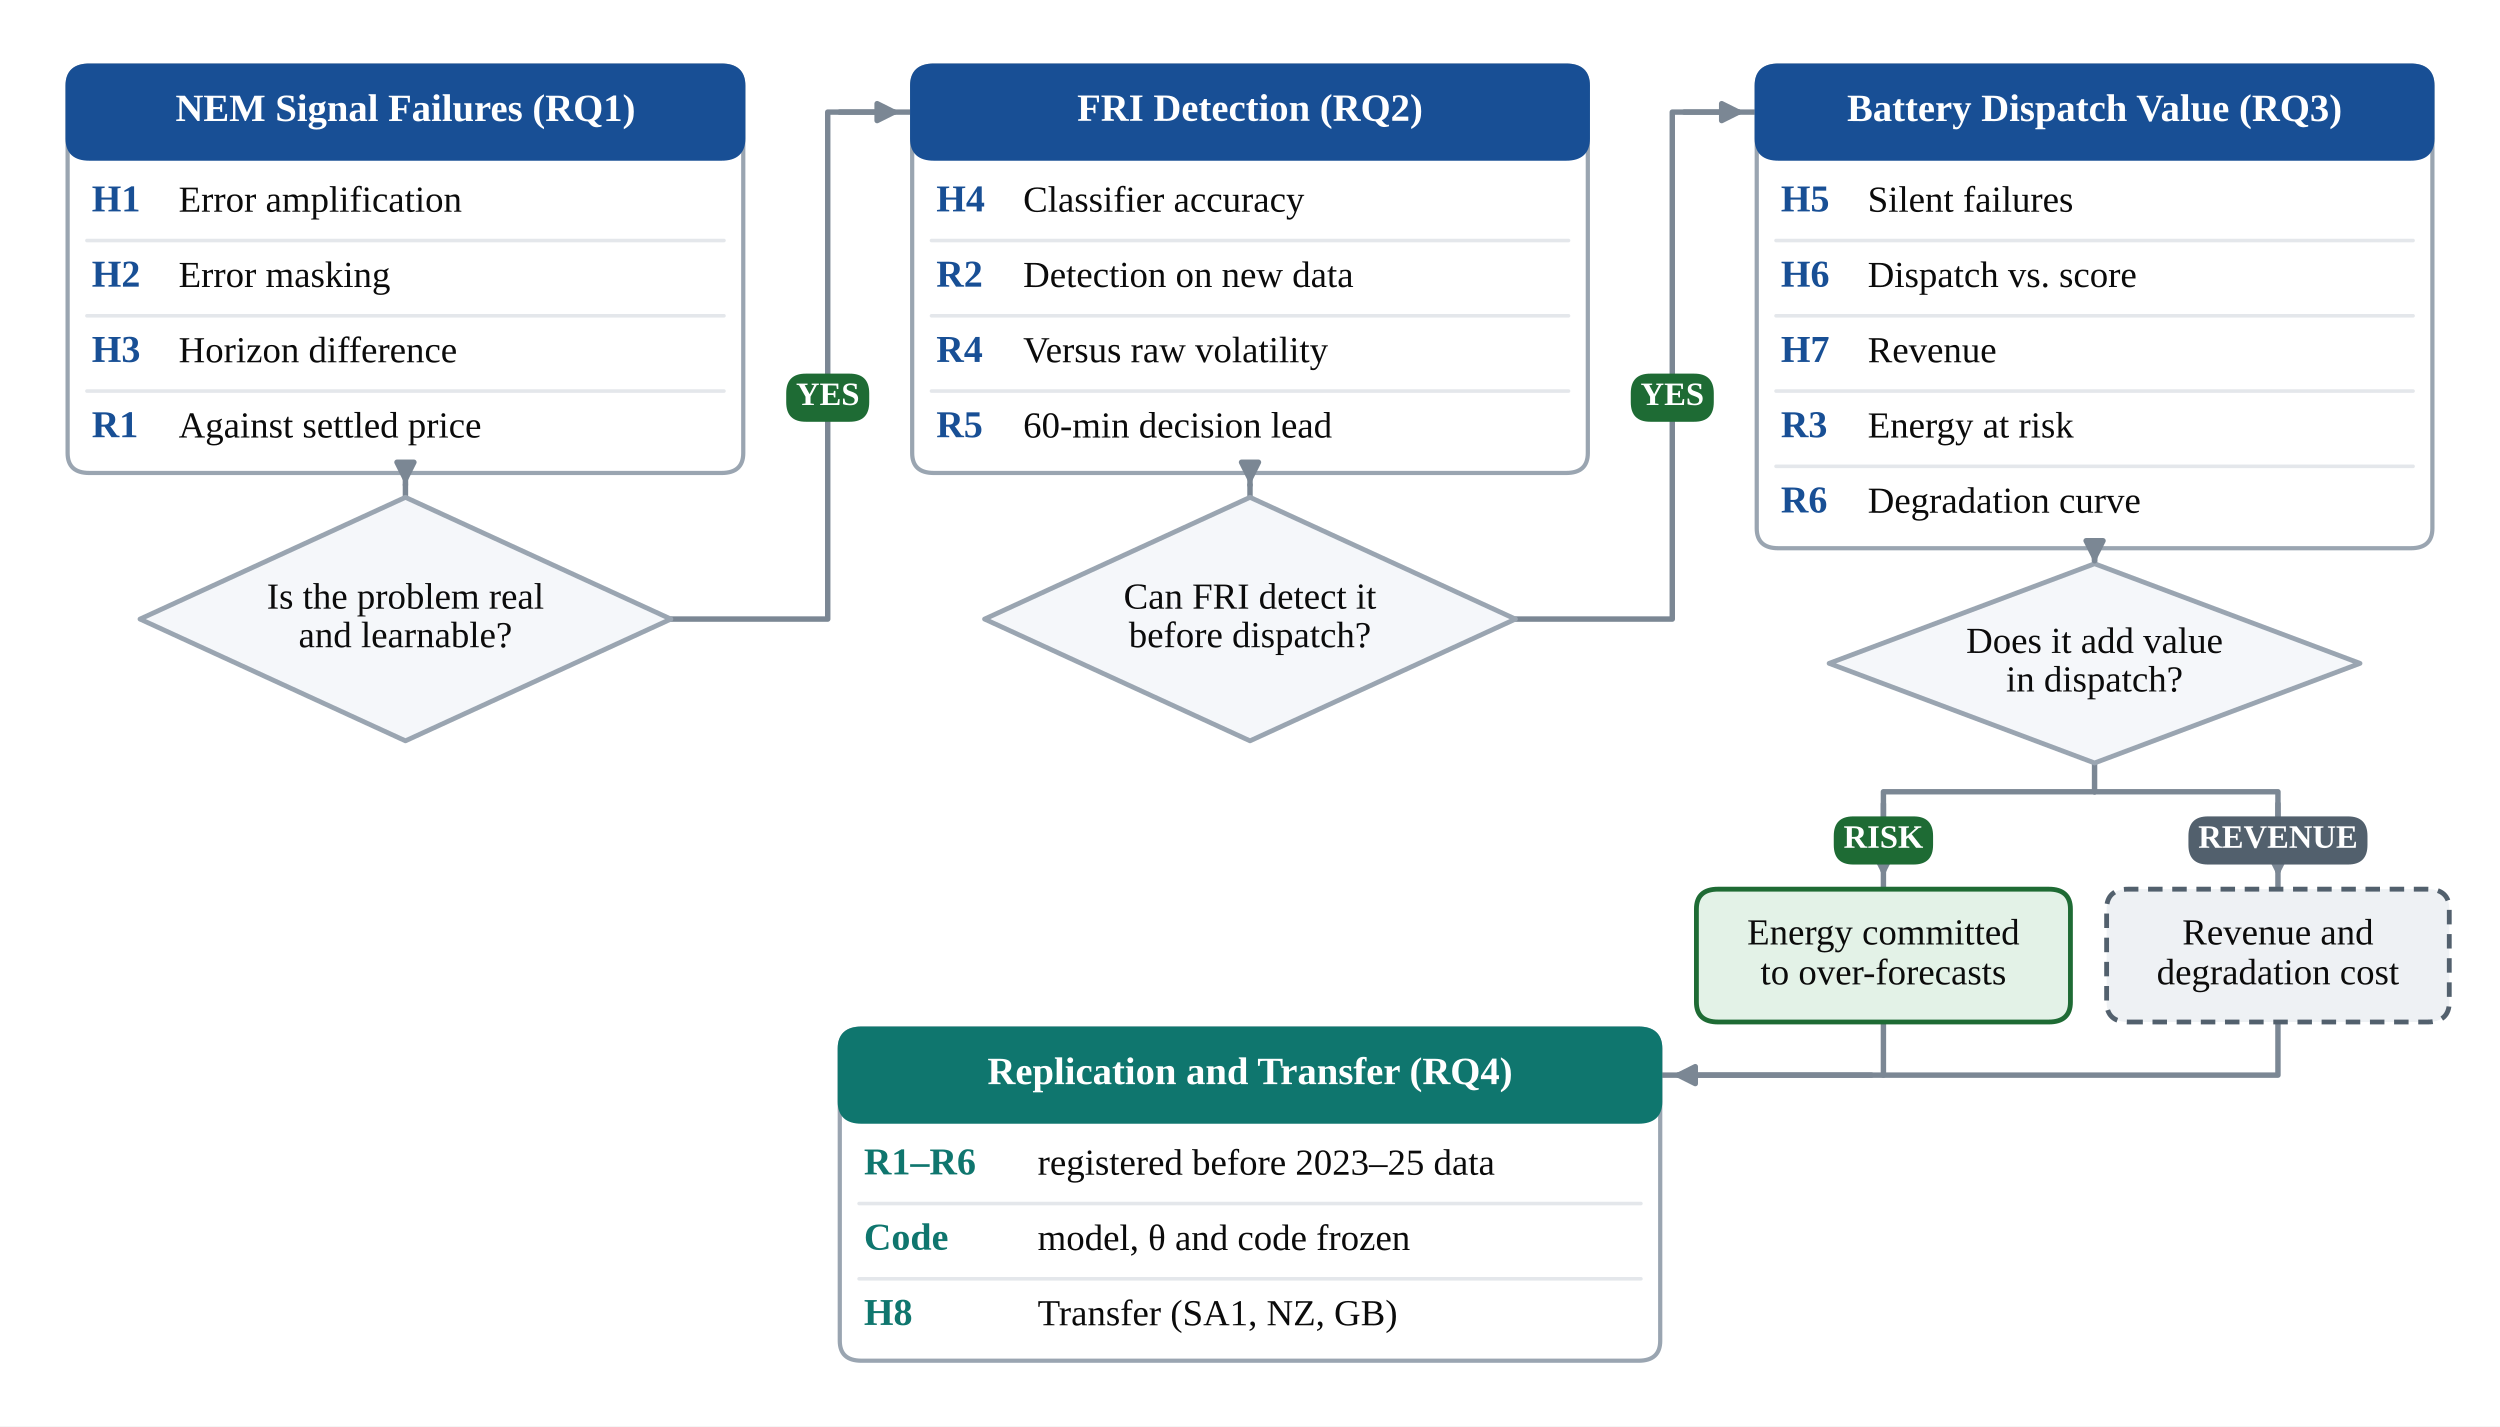
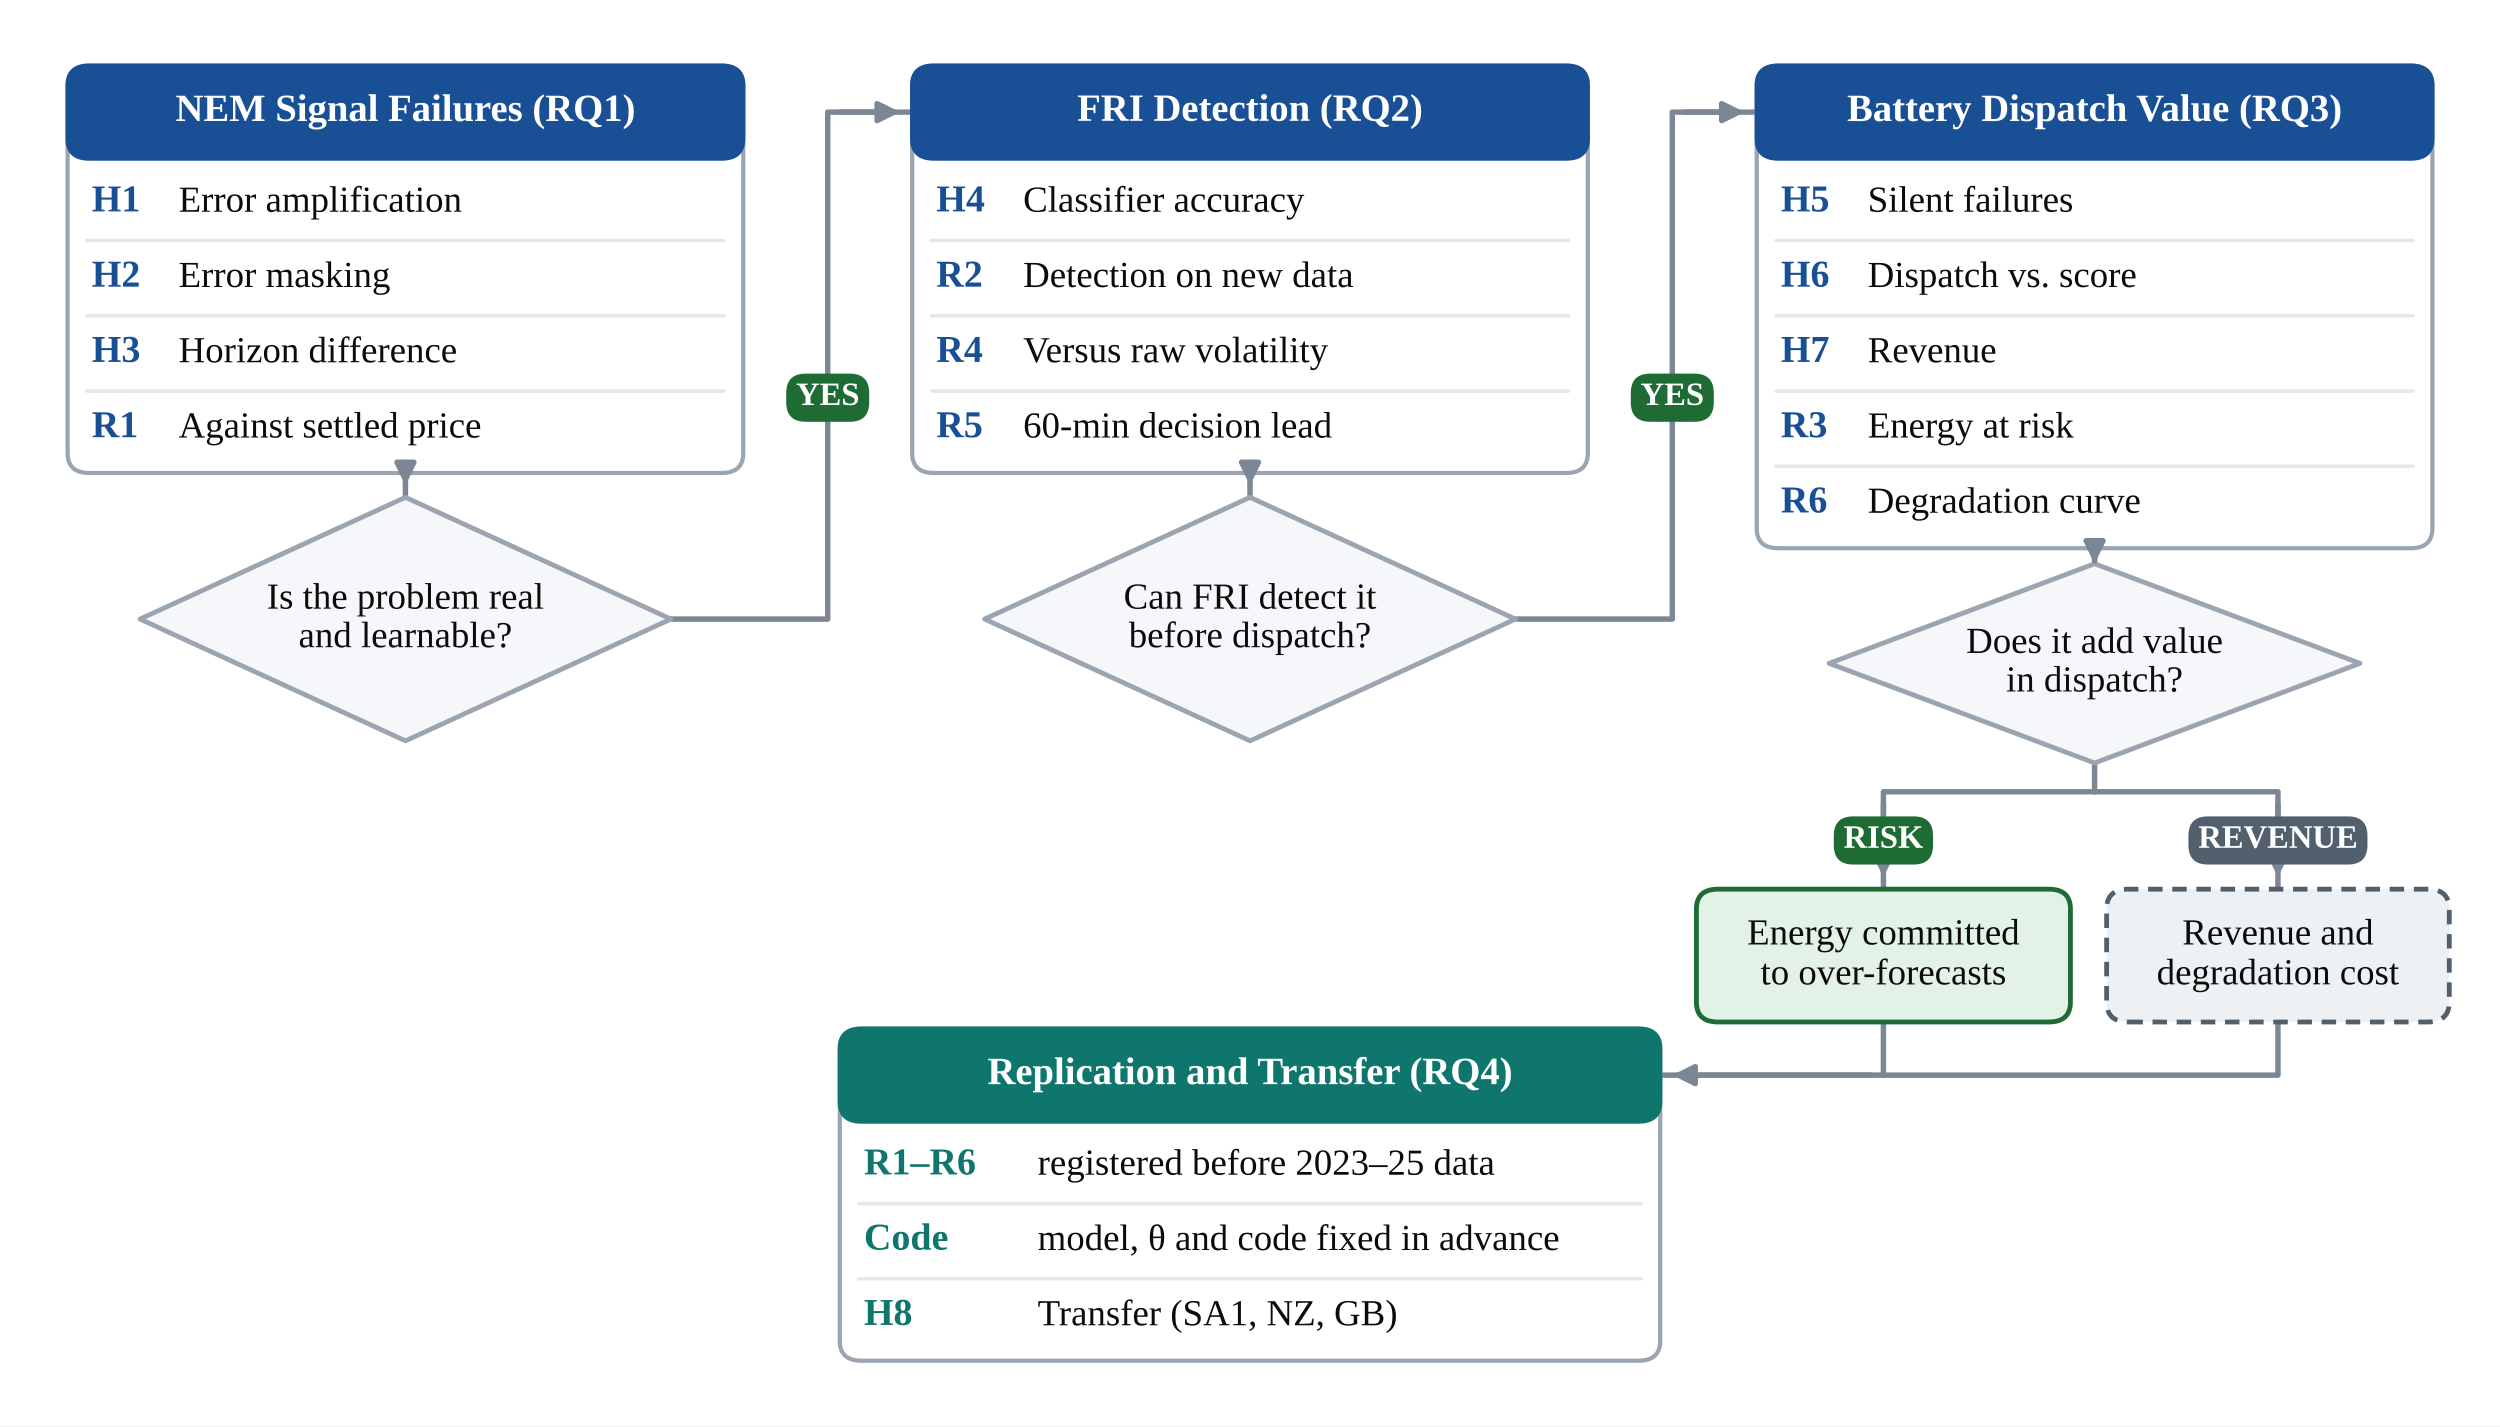
<svg xmlns="http://www.w3.org/2000/svg" width="413.928pt" height="236.16pt" viewBox="0 0 413.928 236.16" version="1.1">
  <defs>
    <style type="text/css">*{stroke-linejoin: round; stroke-linecap: butt}</style>
  </defs>
  <g id="figure_1">
    <g id="patch_1">
      <path d="M 0 236.16  L 413.928 236.16  L 413.928 0  L 0 0  z " style="fill: #ffffff" />
    </g>
    <g id="axes_1">
      <g id="line2d_1">
-         <path d="M 67.129 78.31  L 67.129 82.342  " clip-path="url(#p21dfc7a83e)" style="fill: none; stroke: #7b8794; stroke-width: 0.9; stroke-linecap: round" />
+         <path d="M 67.129 78.31  L 67.129 82.342  " clip-path="url(#p99c054d6b5)" style="fill: none; stroke: #7b8794; stroke-width: 0.9; stroke-linecap: round" />
      </g>
      <g id="line2d_2">
-         <path d="M 206.964 78.31  L 206.964 82.342  " clip-path="url(#p21dfc7a83e)" style="fill: none; stroke: #7b8794; stroke-width: 0.9; stroke-linecap: round" />
+         <path d="M 206.964 78.31  L 206.964 82.342  " clip-path="url(#p99c054d6b5)" style="fill: none; stroke: #7b8794; stroke-width: 0.9; stroke-linecap: round" />
      </g>
      <g id="line2d_3">
-         <path d="M 346.799 90.772  L 346.799 93.338  " clip-path="url(#p21dfc7a83e)" style="fill: none; stroke: #7b8794; stroke-width: 0.9; stroke-linecap: round" />
+         <path d="M 346.799 90.772  L 346.799 93.338  " clip-path="url(#p99c054d6b5)" style="fill: none; stroke: #7b8794; stroke-width: 0.9; stroke-linecap: round" />
      </g>
      <g id="line2d_4">
-         <path d="M 111.077 102.502  L 137.047 102.502  L 137.047 18.563  L 151.03 18.563  " clip-path="url(#p21dfc7a83e)" style="fill: none; stroke: #7b8794; stroke-width: 0.9; stroke-linecap: round" />
+         <path d="M 111.077 102.502  L 137.047 102.502  L 137.047 18.563  L 151.03 18.563  " clip-path="url(#p99c054d6b5)" style="fill: none; stroke: #7b8794; stroke-width: 0.9; stroke-linecap: round" />
      </g>
      <g id="line2d_5">
-         <path d="M 250.912 102.502  L 276.881 102.502  L 276.881 18.563  L 290.865 18.563  " clip-path="url(#p21dfc7a83e)" style="fill: none; stroke: #7b8794; stroke-width: 0.9; stroke-linecap: round" />
+         <path d="M 250.912 102.502  L 276.881 102.502  L 276.881 18.563  L 290.865 18.563  " clip-path="url(#p99c054d6b5)" style="fill: none; stroke: #7b8794; stroke-width: 0.9; stroke-linecap: round" />
      </g>
      <g id="line2d_6">
-         <path d="M 346.799 126.327  L 346.799 131.092  " clip-path="url(#p21dfc7a83e)" style="fill: none; stroke: #7b8794; stroke-width: 0.9; stroke-linecap: round" />
+         <path d="M 346.799 126.327  L 346.799 131.092  " clip-path="url(#p99c054d6b5)" style="fill: none; stroke: #7b8794; stroke-width: 0.9; stroke-linecap: round" />
      </g>
      <g id="line2d_7">
-         <path d="M 346.799 131.092  L 311.84 131.092  L 311.84 147.22  " clip-path="url(#p21dfc7a83e)" style="fill: none; stroke: #7b8794; stroke-width: 0.9; stroke-linecap: round" />
+         <path d="M 346.799 131.092  L 311.84 131.092  L 311.84 147.22  " clip-path="url(#p99c054d6b5)" style="fill: none; stroke: #7b8794; stroke-width: 0.9; stroke-linecap: round" />
      </g>
      <g id="line2d_8">
-         <path d="M 346.799 131.092  L 377.163 131.092  L 377.163 147.22  " clip-path="url(#p21dfc7a83e)" style="fill: none; stroke: #7b8794; stroke-width: 0.9; stroke-linecap: round" />
+         <path d="M 346.799 131.092  L 377.163 131.092  L 377.163 147.22  " clip-path="url(#p99c054d6b5)" style="fill: none; stroke: #7b8794; stroke-width: 0.9; stroke-linecap: round" />
      </g>
      <g id="line2d_9">
-         <path d="M 311.84 169.213  L 311.84 178.01  L 274.884 178.01  " clip-path="url(#p21dfc7a83e)" style="fill: none; stroke: #7b8794; stroke-width: 0.9; stroke-linecap: round" />
+         <path d="M 311.84 169.213  L 311.84 178.01  L 274.884 178.01  " clip-path="url(#p99c054d6b5)" style="fill: none; stroke: #7b8794; stroke-width: 0.9; stroke-linecap: round" />
      </g>
      <g id="line2d_10">
-         <path d="M 377.163 169.213  L 377.163 178.01  L 311.84 178.01  " clip-path="url(#p21dfc7a83e)" style="fill: none; stroke: #7b8794; stroke-width: 0.9; stroke-linecap: round" />
+         <path d="M 377.163 169.213  L 377.163 178.01  L 311.84 178.01  " clip-path="url(#p99c054d6b5)" style="fill: none; stroke: #7b8794; stroke-width: 0.9; stroke-linecap: round" />
      </g>
      <g id="patch_2">
-         <path d="M 14.791 78.31  L 119.467 78.31  Q 123.063 78.31 123.063 75.011  L 123.063 14.164  Q 123.063 10.865 119.467 10.865  L 14.791 10.865  Q 11.195 10.865 11.195 14.164  L 11.195 75.011  Q 11.195 78.31 14.791 78.31  z " clip-path="url(#p21dfc7a83e)" style="fill: #ffffff; stroke: #9aa5b1; stroke-width: 0.7; stroke-linejoin: miter" />
+         <path d="M 14.791 78.31  L 119.467 78.31  Q 123.063 78.31 123.063 75.011  L 123.063 14.164  Q 123.063 10.865 119.467 10.865  L 14.791 10.865  Q 11.195 10.865 11.195 14.164  L 11.195 75.011  Q 11.195 78.31 14.791 78.31  z " clip-path="url(#p99c054d6b5)" style="fill: #ffffff; stroke: #9aa5b1; stroke-width: 0.7; stroke-linejoin: miter" />
      </g>
      <g id="patch_3">
-         <path d="M 154.626 78.31  L 259.302 78.31  Q 262.898 78.31 262.898 75.011  L 262.898 14.164  Q 262.898 10.865 259.302 10.865  L 154.626 10.865  Q 151.03 10.865 151.03 14.164  L 151.03 75.011  Q 151.03 78.31 154.626 78.31  z " clip-path="url(#p21dfc7a83e)" style="fill: #ffffff; stroke: #9aa5b1; stroke-width: 0.7; stroke-linejoin: miter" />
+         <path d="M 154.626 78.31  L 259.302 78.31  Q 262.898 78.31 262.898 75.011  L 262.898 14.164  Q 262.898 10.865 259.302 10.865  L 154.626 10.865  Q 151.03 10.865 151.03 14.164  L 151.03 75.011  Q 151.03 78.31 154.626 78.31  z " clip-path="url(#p99c054d6b5)" style="fill: #ffffff; stroke: #9aa5b1; stroke-width: 0.7; stroke-linejoin: miter" />
      </g>
      <g id="patch_4">
-         <path d="M 294.461 90.772  L 399.137 90.772  Q 402.733 90.772 402.733 87.473  L 402.733 14.164  Q 402.733 10.865 399.137 10.865  L 294.461 10.865  Q 290.865 10.865 290.865 14.164  L 290.865 87.473  Q 290.865 90.772 294.461 90.772  z " clip-path="url(#p21dfc7a83e)" style="fill: #ffffff; stroke: #9aa5b1; stroke-width: 0.7; stroke-linejoin: miter" />
+         <path d="M 294.461 90.772  L 399.137 90.772  Q 402.733 90.772 402.733 87.473  L 402.733 14.164  Q 402.733 10.865 399.137 10.865  L 294.461 10.865  Q 290.865 10.865 290.865 14.164  L 290.865 87.473  Q 290.865 90.772 294.461 90.772  z " clip-path="url(#p99c054d6b5)" style="fill: #ffffff; stroke: #9aa5b1; stroke-width: 0.7; stroke-linejoin: miter" />
      </g>
      <g id="patch_5">
-         <path d="M 23.181 102.502  L 67.129 82.342  L 111.077 102.502  L 67.129 122.662  z " clip-path="url(#p21dfc7a83e)" style="fill: #f5f7fa; stroke: #9aa5b1; stroke-width: 0.8" />
+         <path d="M 23.181 102.502  L 67.129 82.342  L 111.077 102.502  L 67.129 122.662  z " clip-path="url(#p99c054d6b5)" style="fill: #f5f7fa; stroke: #9aa5b1; stroke-width: 0.8" />
      </g>
      <g id="patch_6">
-         <path d="M 163.016 102.502  L 206.964 82.342  L 250.912 102.502  L 206.964 122.662  z " clip-path="url(#p21dfc7a83e)" style="fill: #f5f7fa; stroke: #9aa5b1; stroke-width: 0.8" />
+         <path d="M 163.016 102.502  L 206.964 82.342  L 250.912 102.502  L 206.964 122.662  z " clip-path="url(#p99c054d6b5)" style="fill: #f5f7fa; stroke: #9aa5b1; stroke-width: 0.8" />
      </g>
      <g id="patch_7">
-         <path d="M 302.851 109.833  L 346.799 93.338  L 390.747 109.833  L 346.799 126.327  z " clip-path="url(#p21dfc7a83e)" style="fill: #f5f7fa; stroke: #9aa5b1; stroke-width: 0.8" />
+         <path d="M 302.851 109.833  L 346.799 93.338  L 390.747 109.833  L 346.799 126.327  z " clip-path="url(#p99c054d6b5)" style="fill: #f5f7fa; stroke: #9aa5b1; stroke-width: 0.8" />
      </g>
      <g id="patch_8">
-         <path d="M 284.472 169.213  L 339.208 169.213  Q 342.804 169.213 342.804 165.914  L 342.804 150.519  Q 342.804 147.22 339.208 147.22  L 284.472 147.22  Q 280.877 147.22 280.877 150.519  L 280.877 165.914  Q 280.877 169.213 284.472 169.213  z " clip-path="url(#p21dfc7a83e)" style="fill: #e3f2e7; stroke: #1e6b34; stroke-width: 0.8; stroke-linejoin: miter" />
+         <path d="M 284.472 169.213  L 339.208 169.213  Q 342.804 169.213 342.804 165.914  L 342.804 150.519  Q 342.804 147.22 339.208 147.22  L 284.472 147.22  Q 280.877 147.22 280.877 150.519  L 280.877 165.914  Q 280.877 169.213 284.472 169.213  z " clip-path="url(#p99c054d6b5)" style="fill: #e3f2e7; stroke: #1e6b34; stroke-width: 0.8; stroke-linejoin: miter" />
      </g>
      <g id="patch_9">
-         <path d="M 352.392 169.213  L 401.934 169.213  Q 405.529 169.213 405.529 165.914  L 405.529 150.519  Q 405.529 147.22 401.934 147.22  L 352.392 147.22  Q 348.796 147.22 348.796 150.519  L 348.796 165.914  Q 348.796 169.213 352.392 169.213  z " clip-path="url(#p21dfc7a83e)" style="fill: #eef1f4; stroke-dasharray: 2.4,1.6; stroke-dashoffset: 0; stroke: #52606d; stroke-width: 0.8; stroke-linejoin: miter" />
+         <path d="M 352.392 169.213  L 401.934 169.213  Q 405.529 169.213 405.529 165.914  L 405.529 150.519  Q 405.529 147.22 401.934 147.22  L 352.392 147.22  Q 348.796 147.22 348.796 150.519  L 348.796 165.914  Q 348.796 169.213 352.392 169.213  z " clip-path="url(#p99c054d6b5)" style="fill: #eef1f4; stroke-dasharray: 2.4,1.6; stroke-dashoffset: 0; stroke: #52606d; stroke-width: 0.8; stroke-linejoin: miter" />
      </g>
      <g id="patch_10">
-         <path d="M 142.64 225.295  L 271.288 225.295  Q 274.884 225.295 274.884 221.996  L 274.884 173.612  Q 274.884 170.313 271.288 170.313  L 142.64 170.313  Q 139.044 170.313 139.044 173.612  L 139.044 221.996  Q 139.044 225.295 142.64 225.295  z " clip-path="url(#p21dfc7a83e)" style="fill: #ffffff; stroke: #9aa5b1; stroke-width: 0.7; stroke-linejoin: miter" />
+         <path d="M 142.64 225.295  L 271.288 225.295  Q 274.884 225.295 274.884 221.996  L 274.884 173.612  Q 274.884 170.313 271.288 170.313  L 142.64 170.313  Q 139.044 170.313 139.044 173.612  L 139.044 221.996  Q 139.044 225.295 142.64 225.295  z " clip-path="url(#p99c054d6b5)" style="fill: #ffffff; stroke: #9aa5b1; stroke-width: 0.7; stroke-linejoin: miter" />
      </g>
      <g id="patch_11">
-         <path d="M 14.791 26.26  L 119.467 26.26  Q 123.063 26.26 123.063 22.961  L 123.063 14.164  Q 123.063 10.865 119.467 10.865  L 14.791 10.865  Q 11.195 10.865 11.195 14.164  L 11.195 22.961  Q 11.195 26.26 14.791 26.26  z " clip-path="url(#p21dfc7a83e)" style="fill: #184f95; stroke: #184f95; stroke-width: 0.7; stroke-linejoin: miter" />
+         <path d="M 14.791 26.26  L 119.467 26.26  Q 123.063 26.26 123.063 22.961  L 123.063 14.164  Q 123.063 10.865 119.467 10.865  L 14.791 10.865  Q 11.195 10.865 11.195 14.164  L 11.195 22.961  Q 11.195 26.26 14.791 26.26  z " clip-path="url(#p99c054d6b5)" style="fill: #184f95; stroke: #184f95; stroke-width: 0.7; stroke-linejoin: miter" />
      </g>
      <g id="line2d_11">
-         <path d="M 14.392 39.823  L 119.867 39.823  " clip-path="url(#p21dfc7a83e)" style="fill: none; stroke: #e4e7eb; stroke-width: 0.6; stroke-linecap: round" />
+         <path d="M 14.392 39.823  L 119.867 39.823  " clip-path="url(#p99c054d6b5)" style="fill: none; stroke: #e4e7eb; stroke-width: 0.6; stroke-linecap: round" />
      </g>
      <g id="line2d_12">
-         <path d="M 14.392 52.285  L 119.867 52.285  " clip-path="url(#p21dfc7a83e)" style="fill: none; stroke: #e4e7eb; stroke-width: 0.6; stroke-linecap: round" />
+         <path d="M 14.392 52.285  L 119.867 52.285  " clip-path="url(#p99c054d6b5)" style="fill: none; stroke: #e4e7eb; stroke-width: 0.6; stroke-linecap: round" />
      </g>
      <g id="line2d_13">
-         <path d="M 14.392 64.748  L 119.867 64.748  " clip-path="url(#p21dfc7a83e)" style="fill: none; stroke: #e4e7eb; stroke-width: 0.6; stroke-linecap: round" />
+         <path d="M 14.392 64.748  L 119.867 64.748  " clip-path="url(#p99c054d6b5)" style="fill: none; stroke: #e4e7eb; stroke-width: 0.6; stroke-linecap: round" />
      </g>
      <g id="patch_12">
-         <path d="M 154.626 26.26  L 259.302 26.26  Q 262.898 26.26 262.898 22.961  L 262.898 14.164  Q 262.898 10.865 259.302 10.865  L 154.626 10.865  Q 151.03 10.865 151.03 14.164  L 151.03 22.961  Q 151.03 26.26 154.626 26.26  z " clip-path="url(#p21dfc7a83e)" style="fill: #184f95; stroke: #184f95; stroke-width: 0.7; stroke-linejoin: miter" />
+         <path d="M 154.626 26.26  L 259.302 26.26  Q 262.898 26.26 262.898 22.961  L 262.898 14.164  Q 262.898 10.865 259.302 10.865  L 154.626 10.865  Q 151.03 10.865 151.03 14.164  L 151.03 22.961  Q 151.03 26.26 154.626 26.26  z " clip-path="url(#p99c054d6b5)" style="fill: #184f95; stroke: #184f95; stroke-width: 0.7; stroke-linejoin: miter" />
      </g>
      <g id="line2d_14">
-         <path d="M 154.226 39.823  L 259.702 39.823  " clip-path="url(#p21dfc7a83e)" style="fill: none; stroke: #e4e7eb; stroke-width: 0.6; stroke-linecap: round" />
+         <path d="M 154.226 39.823  L 259.702 39.823  " clip-path="url(#p99c054d6b5)" style="fill: none; stroke: #e4e7eb; stroke-width: 0.6; stroke-linecap: round" />
      </g>
      <g id="line2d_15">
-         <path d="M 154.226 52.285  L 259.702 52.285  " clip-path="url(#p21dfc7a83e)" style="fill: none; stroke: #e4e7eb; stroke-width: 0.6; stroke-linecap: round" />
+         <path d="M 154.226 52.285  L 259.702 52.285  " clip-path="url(#p99c054d6b5)" style="fill: none; stroke: #e4e7eb; stroke-width: 0.6; stroke-linecap: round" />
      </g>
      <g id="line2d_16">
-         <path d="M 154.226 64.748  L 259.702 64.748  " clip-path="url(#p21dfc7a83e)" style="fill: none; stroke: #e4e7eb; stroke-width: 0.6; stroke-linecap: round" />
+         <path d="M 154.226 64.748  L 259.702 64.748  " clip-path="url(#p99c054d6b5)" style="fill: none; stroke: #e4e7eb; stroke-width: 0.6; stroke-linecap: round" />
      </g>
      <g id="patch_13">
-         <path d="M 294.461 26.26  L 399.137 26.26  Q 402.733 26.26 402.733 22.961  L 402.733 14.164  Q 402.733 10.865 399.137 10.865  L 294.461 10.865  Q 290.865 10.865 290.865 14.164  L 290.865 22.961  Q 290.865 26.26 294.461 26.26  z " clip-path="url(#p21dfc7a83e)" style="fill: #184f95; stroke: #184f95; stroke-width: 0.7; stroke-linejoin: miter" />
+         <path d="M 294.461 26.26  L 399.137 26.26  Q 402.733 26.26 402.733 22.961  L 402.733 14.164  Q 402.733 10.865 399.137 10.865  L 294.461 10.865  Q 290.865 10.865 290.865 14.164  L 290.865 22.961  Q 290.865 26.26 294.461 26.26  z " clip-path="url(#p99c054d6b5)" style="fill: #184f95; stroke: #184f95; stroke-width: 0.7; stroke-linejoin: miter" />
      </g>
      <g id="line2d_17">
-         <path d="M 294.061 39.823  L 399.536 39.823  " clip-path="url(#p21dfc7a83e)" style="fill: none; stroke: #e4e7eb; stroke-width: 0.6; stroke-linecap: round" />
+         <path d="M 294.061 39.823  L 399.536 39.823  " clip-path="url(#p99c054d6b5)" style="fill: none; stroke: #e4e7eb; stroke-width: 0.6; stroke-linecap: round" />
      </g>
      <g id="line2d_18">
-         <path d="M 294.061 52.285  L 399.536 52.285  " clip-path="url(#p21dfc7a83e)" style="fill: none; stroke: #e4e7eb; stroke-width: 0.6; stroke-linecap: round" />
+         <path d="M 294.061 52.285  L 399.536 52.285  " clip-path="url(#p99c054d6b5)" style="fill: none; stroke: #e4e7eb; stroke-width: 0.6; stroke-linecap: round" />
      </g>
      <g id="line2d_19">
-         <path d="M 294.061 64.748  L 399.536 64.748  " clip-path="url(#p21dfc7a83e)" style="fill: none; stroke: #e4e7eb; stroke-width: 0.6; stroke-linecap: round" />
+         <path d="M 294.061 64.748  L 399.536 64.748  " clip-path="url(#p99c054d6b5)" style="fill: none; stroke: #e4e7eb; stroke-width: 0.6; stroke-linecap: round" />
      </g>
      <g id="line2d_20">
-         <path d="M 294.061 77.21  L 399.536 77.21  " clip-path="url(#p21dfc7a83e)" style="fill: none; stroke: #e4e7eb; stroke-width: 0.6; stroke-linecap: round" />
+         <path d="M 294.061 77.21  L 399.536 77.21  " clip-path="url(#p99c054d6b5)" style="fill: none; stroke: #e4e7eb; stroke-width: 0.6; stroke-linecap: round" />
      </g>
      <g id="text_1">
        <text style="font-size: 6.1px; font-family: 'Times New Roman', 'Liberation Serif', 'Nimbus Roman', 'DejaVu Serif', serif; fill: #0b0b0b" transform="translate(44.17795 100.7734)">Is the problem real</text>
        <text style="font-size: 6.1px; font-family: 'Times New Roman', 'Liberation Serif', 'Nimbus Roman', 'DejaVu Serif', serif; fill: #0b0b0b" transform="translate(49.43301 107.1611)">and learnable?</text>
      </g>
      <g id="text_2">
        <text style="font-size: 6.1px; font-family: 'Times New Roman', 'Liberation Serif', 'Nimbus Roman', 'DejaVu Serif', serif; fill: #0b0b0b" transform="translate(186.041 100.7734)">Can FRI detect it</text>
        <text style="font-size: 6.1px; font-family: 'Times New Roman', 'Liberation Serif', 'Nimbus Roman', 'DejaVu Serif', serif; fill: #0b0b0b" transform="translate(186.894 107.1611)">before dispatch?</text>
      </g>
      <g id="text_3">
        <text style="font-size: 6.1px; font-family: 'Times New Roman', 'Liberation Serif', 'Nimbus Roman', 'DejaVu Serif', serif; fill: #0b0b0b" transform="translate(325.5389 108.1043)">Does it add value</text>
        <text style="font-size: 6.1px; font-family: 'Times New Roman', 'Liberation Serif', 'Nimbus Roman', 'DejaVu Serif', serif; fill: #0b0b0b" transform="translate(332.1455 114.492)">in dispatch?</text>
      </g>
      <g id="patch_14">
-         <path d="M 142.64 185.708  L 271.288 185.708  Q 274.884 185.708 274.884 182.409  L 274.884 173.612  Q 274.884 170.313 271.288 170.313  L 142.64 170.313  Q 139.044 170.313 139.044 173.612  L 139.044 182.409  Q 139.044 185.708 142.64 185.708  z " clip-path="url(#p21dfc7a83e)" style="fill: #0f766e; stroke: #0f766e; stroke-width: 0.7; stroke-linejoin: miter" />
+         <path d="M 142.64 185.708  L 271.288 185.708  Q 274.884 185.708 274.884 182.409  L 274.884 173.612  Q 274.884 170.313 271.288 170.313  L 142.64 170.313  Q 139.044 170.313 139.044 173.612  L 139.044 182.409  Q 139.044 185.708 142.64 185.708  z " clip-path="url(#p99c054d6b5)" style="fill: #0f766e; stroke: #0f766e; stroke-width: 0.7; stroke-linejoin: miter" />
      </g>
      <g id="line2d_21">
-         <path d="M 142.24 199.27  L 271.688 199.27  " clip-path="url(#p21dfc7a83e)" style="fill: none; stroke: #e4e7eb; stroke-width: 0.6; stroke-linecap: round" />
+         <path d="M 142.24 199.27  L 271.688 199.27  " clip-path="url(#p99c054d6b5)" style="fill: none; stroke: #e4e7eb; stroke-width: 0.6; stroke-linecap: round" />
      </g>
      <g id="line2d_22">
-         <path d="M 142.24 211.732  L 271.688 211.732  " clip-path="url(#p21dfc7a83e)" style="fill: none; stroke: #e4e7eb; stroke-width: 0.6; stroke-linecap: round" />
+         <path d="M 142.24 211.732  L 271.688 211.732  " clip-path="url(#p99c054d6b5)" style="fill: none; stroke: #e4e7eb; stroke-width: 0.6; stroke-linecap: round" />
      </g>
      <g id="text_4">
        <text style="font-weight: 700; font-size: 6.4px; font-family: 'Times New Roman', 'Liberation Serif', 'Nimbus Roman', 'DejaVu Serif', serif; text-anchor: middle; fill: #ffffff" x="67.129" y="20.041" transform="rotate(-0 67.1292 20.04141)">NEM Signal Failures (RQ1)</text>
      </g>
      <g id="text_5">
        <text style="font-weight: 700; font-size: 6.3px; font-family: 'Times New Roman', 'Liberation Serif', 'Nimbus Roman', 'DejaVu Serif', serif; text-anchor: start; fill: #184f95" x="15.191" y="35.003" transform="rotate(-0 15.19056 35.00336)">H1</text>
      </g>
      <g id="text_6">
        <text style="font-size: 6.1px; font-family: 'Times New Roman', 'Liberation Serif', 'Nimbus Roman', 'DejaVu Serif', serif; text-anchor: start; fill: #0b0b0b" x="29.574" y="35.057" transform="rotate(-0 29.57357 35.0567)">Error amplification</text>
      </g>
      <g id="text_7">
        <text style="font-weight: 700; font-size: 6.3px; font-family: 'Times New Roman', 'Liberation Serif', 'Nimbus Roman', 'DejaVu Serif', serif; text-anchor: start; fill: #184f95" x="15.191" y="47.466" transform="rotate(-0 15.19056 47.4659)">H2</text>
      </g>
      <g id="text_8">
        <text style="font-size: 6.1px; font-family: 'Times New Roman', 'Liberation Serif', 'Nimbus Roman', 'DejaVu Serif', serif; text-anchor: start; fill: #0b0b0b" x="29.574" y="47.514" transform="rotate(-0 29.57357 47.51353)">Error masking</text>
      </g>
      <g id="text_9">
        <text style="font-weight: 700; font-size: 6.3px; font-family: 'Times New Roman', 'Liberation Serif', 'Nimbus Roman', 'DejaVu Serif', serif; text-anchor: start; fill: #184f95" x="15.191" y="59.928" transform="rotate(-0 15.19056 59.92845)">H3</text>
      </g>
      <g id="text_10">
        <text style="font-size: 6.1px; font-family: 'Times New Roman', 'Liberation Serif', 'Nimbus Roman', 'DejaVu Serif', serif; text-anchor: start; fill: #0b0b0b" x="29.574" y="59.982" transform="rotate(-0 29.57357 59.98179)">Horizon difference</text>
      </g>
      <g id="text_11">
        <text style="font-weight: 700; font-size: 6.3px; font-family: 'Times New Roman', 'Liberation Serif', 'Nimbus Roman', 'DejaVu Serif', serif; text-anchor: start; fill: #184f95" x="15.191" y="72.391" transform="rotate(-0 15.19056 72.391)">R1</text>
      </g>
      <g id="text_12">
        <text style="font-size: 6.1px; font-family: 'Times New Roman', 'Liberation Serif', 'Nimbus Roman', 'DejaVu Serif', serif; text-anchor: start; fill: #0b0b0b" x="29.574" y="72.439" transform="rotate(-0 29.57357 72.43862)">Against settled price</text>
      </g>
      <g id="text_13">
        <text style="font-weight: 700; font-size: 6.4px; font-family: 'Times New Roman', 'Liberation Serif', 'Nimbus Roman', 'DejaVu Serif', serif; text-anchor: middle; fill: #ffffff" x="206.964" y="20.003" transform="rotate(-0 206.964 20.00341)">FRI Detection (RQ2)</text>
      </g>
      <g id="text_14">
        <text style="font-weight: 700; font-size: 6.3px; font-family: 'Times New Roman', 'Liberation Serif', 'Nimbus Roman', 'DejaVu Serif', serif; text-anchor: start; fill: #184f95" x="155.025" y="35.003" transform="rotate(-0 155.0254 35.00336)">H4</text>
      </g>
      <g id="text_15">
        <text style="font-size: 6.1px; font-family: 'Times New Roman', 'Liberation Serif', 'Nimbus Roman', 'DejaVu Serif', serif; text-anchor: start; fill: #0b0b0b" x="169.408" y="35.051" transform="rotate(-0 169.4084 35.05098)">Classifier accuracy</text>
      </g>
      <g id="text_16">
        <text style="font-weight: 700; font-size: 6.3px; font-family: 'Times New Roman', 'Liberation Serif', 'Nimbus Roman', 'DejaVu Serif', serif; text-anchor: start; fill: #184f95" x="155.025" y="47.466" transform="rotate(-0 155.0254 47.4659)">R2</text>
      </g>
      <g id="text_17">
        <text style="font-size: 6.1px; font-family: 'Times New Roman', 'Liberation Serif', 'Nimbus Roman', 'DejaVu Serif', serif; text-anchor: start; fill: #0b0b0b" x="169.408" y="47.519" transform="rotate(-0 169.4084 47.51925)">Detection on new data</text>
      </g>
      <g id="text_18">
        <text style="font-weight: 700; font-size: 6.3px; font-family: 'Times New Roman', 'Liberation Serif', 'Nimbus Roman', 'DejaVu Serif', serif; text-anchor: start; fill: #184f95" x="155.025" y="59.928" transform="rotate(-0 155.0254 59.92845)">R4</text>
      </g>
      <g id="text_19">
        <text style="font-size: 6.1px; font-family: 'Times New Roman', 'Liberation Serif', 'Nimbus Roman', 'DejaVu Serif', serif; text-anchor: start; fill: #0b0b0b" x="169.408" y="59.976" transform="rotate(-0 169.4084 59.97608)">Versus raw volatility</text>
      </g>
      <g id="text_20">
        <text style="font-weight: 700; font-size: 6.3px; font-family: 'Times New Roman', 'Liberation Serif', 'Nimbus Roman', 'DejaVu Serif', serif; text-anchor: start; fill: #184f95" x="155.025" y="72.391" transform="rotate(-0 155.0254 72.391)">R5</text>
      </g>
      <g id="text_21">
        <text style="font-size: 6.1px; font-family: 'Times New Roman', 'Liberation Serif', 'Nimbus Roman', 'DejaVu Serif', serif; text-anchor: start; fill: #0b0b0b" x="169.408" y="72.444" transform="rotate(-0 169.4084 72.44434)">60-min decision lead</text>
      </g>
      <g id="text_22">
        <text style="font-weight: 700; font-size: 6.4px; font-family: 'Times New Roman', 'Liberation Serif', 'Nimbus Roman', 'DejaVu Serif', serif; text-anchor: middle; fill: #ffffff" x="346.799" y="20.041" transform="rotate(-0 346.7988 20.04141)">Battery Dispatch Value (RQ3)</text>
      </g>
      <g id="text_23">
        <text style="font-weight: 700; font-size: 6.3px; font-family: 'Times New Roman', 'Liberation Serif', 'Nimbus Roman', 'DejaVu Serif', serif; text-anchor: start; fill: #184f95" x="294.86" y="35.003" transform="rotate(-0 294.8602 35.00336)">H5</text>
      </g>
      <g id="text_24">
        <text style="font-size: 6.1px; font-family: 'Times New Roman', 'Liberation Serif', 'Nimbus Roman', 'DejaVu Serif', serif; text-anchor: start; fill: #0b0b0b" x="309.243" y="35.057" transform="rotate(-0 309.2432 35.0567)">Silent failures</text>
      </g>
      <g id="text_25">
        <text style="font-weight: 700; font-size: 6.3px; font-family: 'Times New Roman', 'Liberation Serif', 'Nimbus Roman', 'DejaVu Serif', serif; text-anchor: start; fill: #184f95" x="294.86" y="47.466" transform="rotate(-0 294.8602 47.4659)">H6</text>
      </g>
      <g id="text_26">
        <text style="font-size: 6.1px; font-family: 'Times New Roman', 'Liberation Serif', 'Nimbus Roman', 'DejaVu Serif', serif; text-anchor: start; fill: #0b0b0b" x="309.243" y="47.519" transform="rotate(-0 309.2432 47.51925)">Dispatch vs. score</text>
      </g>
      <g id="text_27">
        <text style="font-weight: 700; font-size: 6.3px; font-family: 'Times New Roman', 'Liberation Serif', 'Nimbus Roman', 'DejaVu Serif', serif; text-anchor: start; fill: #184f95" x="294.86" y="59.928" transform="rotate(-0 294.8602 59.92845)">H7</text>
      </g>
      <g id="text_28">
        <text style="font-size: 6.1px; font-family: 'Times New Roman', 'Liberation Serif', 'Nimbus Roman', 'DejaVu Serif', serif; text-anchor: start; fill: #0b0b0b" x="309.243" y="59.982" transform="rotate(-0 309.2432 59.98179)">Revenue</text>
      </g>
      <g id="text_29">
        <text style="font-weight: 700; font-size: 6.3px; font-family: 'Times New Roman', 'Liberation Serif', 'Nimbus Roman', 'DejaVu Serif', serif; text-anchor: start; fill: #184f95" x="294.86" y="72.391" transform="rotate(-0 294.8602 72.391)">R3</text>
      </g>
      <g id="text_30">
        <text style="font-size: 6.1px; font-family: 'Times New Roman', 'Liberation Serif', 'Nimbus Roman', 'DejaVu Serif', serif; text-anchor: start; fill: #0b0b0b" x="309.243" y="72.439" transform="rotate(-0 309.2432 72.43862)">Energy at risk</text>
      </g>
      <g id="text_31">
        <text style="font-weight: 700; font-size: 6.3px; font-family: 'Times New Roman', 'Liberation Serif', 'Nimbus Roman', 'DejaVu Serif', serif; text-anchor: start; fill: #184f95" x="294.86" y="84.854" transform="rotate(-0 294.8602 84.85354)">R6</text>
      </g>
      <g id="text_32">
        <text style="font-size: 6.1px; font-family: 'Times New Roman', 'Liberation Serif', 'Nimbus Roman', 'DejaVu Serif', serif; text-anchor: start; fill: #0b0b0b" x="309.243" y="84.901" transform="rotate(-0 309.2432 84.90117)">Degradation curve</text>
      </g>
      <g id="patch_15">
        <path d="M 67.129 80.306  Q 67.129 80.324 67.129 79.336  " style="fill: none; stroke: #7b8794; stroke-width: 0.9; stroke-linecap: round" />
        <path d="M 68.529 76.536  L 67.129 79.336  L 65.729 76.536  z " style="fill: #7b8794; stroke: #7b8794; stroke-width: 0.9; stroke-linecap: round" />
      </g>
      <g id="patch_16">
        <path d="M 206.964 80.306  Q 206.964 80.324 206.964 79.336  " style="fill: none; stroke: #7b8794; stroke-width: 0.9; stroke-linecap: round" />
        <path d="M 208.364 76.536  L 206.964 79.336  L 205.564 76.536  z " style="fill: #7b8794; stroke: #7b8794; stroke-width: 0.9; stroke-linecap: round" />
      </g>
      <g id="patch_17">
        <path d="M 346.799 92.774  Q 346.799 93.056 346.799 92.332  " style="fill: none; stroke: #7b8794; stroke-width: 0.9; stroke-linecap: round" />
        <path d="M 348.199 89.532  L 346.799 92.332  L 345.399 89.532  z " style="fill: #7b8794; stroke: #7b8794; stroke-width: 0.9; stroke-linecap: round" />
      </g>
      <g id="patch_18">
        <path d="M 139.044 18.563  Q 144.038 18.563 148.025 18.563  " style="fill: none; stroke: #7b8794; stroke-width: 0.9; stroke-linecap: round" />
        <path d="M 145.225 17.163  L 148.025 18.563  L 145.225 19.963  z " style="fill: #7b8794; stroke: #7b8794; stroke-width: 0.9; stroke-linecap: round" />
      </g>
      <g id="patch_19">
        <path d="M 278.879 18.563  Q 283.872 18.563 287.86 18.563  " style="fill: none; stroke: #7b8794; stroke-width: 0.9; stroke-linecap: round" />
        <path d="M 285.06 17.163  L 287.86 18.563  L 285.06 19.963  z " style="fill: #7b8794; stroke: #7b8794; stroke-width: 0.9; stroke-linecap: round" />
      </g>
      <g id="text_33">
        <text style="font-size: 6.1px; font-family: 'Times New Roman', 'Liberation Serif', 'Nimbus Roman', 'DejaVu Serif', serif; fill: #0b0b0b" transform="translate(289.2792 156.3767)">Energy committed</text>
        <text style="font-size: 6.1px; font-family: 'Times New Roman', 'Liberation Serif', 'Nimbus Roman', 'DejaVu Serif', serif; fill: #0b0b0b" transform="translate(291.4918 162.9876)">to over-forecasts</text>
      </g>
      <g id="text_34">
        <text style="font-size: 6.1px; font-family: 'Times New Roman', 'Liberation Serif', 'Nimbus Roman', 'DejaVu Serif', serif; fill: #0b0b0b" transform="translate(361.3253 156.3767)">Revenue and</text>
        <text style="font-size: 6.1px; font-family: 'Times New Roman', 'Liberation Serif', 'Nimbus Roman', 'DejaVu Serif', serif; fill: #0b0b0b" transform="translate(357.0901 162.9762)">degradation cost</text>
      </g>
      <g id="patch_20">
        <path d="M 311.84 133.089  Q 311.84 139.156 311.84 144.217  " style="fill: none; stroke: #7b8794; stroke-width: 0.9; stroke-linecap: round" />
        <path d="M 313.24 141.417  L 311.84 144.217  L 310.44 141.417  z " style="fill: #7b8794; stroke: #7b8794; stroke-width: 0.9; stroke-linecap: round" />
      </g>
      <g id="patch_21">
        <path d="M 377.163 133.089  Q 377.163 139.156 377.163 144.217  " style="fill: none; stroke: #7b8794; stroke-width: 0.9; stroke-linecap: round" />
        <path d="M 378.563 141.417  L 377.163 144.217  L 375.763 141.417  z " style="fill: #7b8794; stroke: #7b8794; stroke-width: 0.9; stroke-linecap: round" />
      </g>
      <g id="text_35">
        <text style="font-weight: 700; font-size: 6.4px; font-family: 'Times New Roman', 'Liberation Serif', 'Nimbus Roman', 'DejaVu Serif', serif; text-anchor: middle; fill: #ffffff" x="206.964" y="179.495" transform="rotate(-0 206.964 179.4947)">Replication and Transfer (RQ4)</text>
      </g>
      <g id="text_36">
        <text style="font-weight: 700; font-size: 6.3px; font-family: 'Times New Roman', 'Liberation Serif', 'Nimbus Roman', 'DejaVu Serif', serif; text-anchor: start; fill: #0f766e" x="143.04" y="194.451" transform="rotate(-0 143.0395 194.4506)">R1–R6</text>
      </g>
      <g id="text_37">
        <text style="font-size: 6.1px; font-family: 'Times New Roman', 'Liberation Serif', 'Nimbus Roman', 'DejaVu Serif', serif; text-anchor: start; fill: #0b0b0b" x="171.806" y="194.498" transform="rotate(-0 171.8055 194.4983)">registered before 2023–25 data</text>
      </g>
      <g id="text_38">
        <text style="font-weight: 700; font-size: 6.3px; font-family: 'Times New Roman', 'Liberation Serif', 'Nimbus Roman', 'DejaVu Serif', serif; text-anchor: start; fill: #0f766e" x="143.04" y="206.913" transform="rotate(-0 143.0395 206.9132)">Code</text>
      </g>
      <g id="text_39">
-         <text style="font-size: 6.1px; font-family: 'Times New Roman', 'Liberation Serif', 'Nimbus Roman', 'DejaVu Serif', serif; text-anchor: start; fill: #0b0b0b" x="171.806" y="206.967" transform="rotate(-0 171.8055 206.9665)">model, θ and code frozen</text>
+         <text style="font-size: 6.1px; font-family: 'Times New Roman', 'Liberation Serif', 'Nimbus Roman', 'DejaVu Serif', serif; text-anchor: start; fill: #0b0b0b" x="171.806" y="206.967" transform="rotate(-0 171.8055 206.9665)">model, θ and code fixed in advance</text>
      </g>
      <g id="text_40">
        <text style="font-weight: 700; font-size: 6.3px; font-family: 'Times New Roman', 'Liberation Serif', 'Nimbus Roman', 'DejaVu Serif', serif; text-anchor: start; fill: #0f766e" x="143.04" y="219.376" transform="rotate(-0 143.0395 219.3757)">H8</text>
      </g>
      <g id="text_41">
        <text style="font-size: 6.1px; font-family: 'Times New Roman', 'Liberation Serif', 'Nimbus Roman', 'DejaVu Serif', serif; text-anchor: start; fill: #0b0b0b" x="171.806" y="219.429" transform="rotate(-0 171.8055 219.4291)">Transfer (SA1, NZ, GB)</text>
      </g>
      <g id="patch_22">
        <path d="M 309.842 178.01  Q 293.363 178.01 277.891 178.01  " style="fill: none; stroke: #7b8794; stroke-width: 0.9; stroke-linecap: round" />
        <path d="M 280.691 179.41  L 277.891 178.01  L 280.691 176.61  z " style="fill: #7b8794; stroke: #7b8794; stroke-width: 0.9; stroke-linecap: round" />
      </g>
      <g id="text_42">
        <g id="patch_23">
          <path d="M 133.414 69.833  L 140.679 69.833  Q 143.919 69.833 143.919 66.593  L 143.919 65.102  Q 143.919 61.862 140.679 61.862  L 133.414 61.862  Q 130.174 61.862 130.174 65.102  L 130.174 66.593  Q 130.174 69.833 133.414 69.833  z " style="fill: #1e6b34" />
        </g>
        <text style="font-weight: 700; font-size: 5.4px; font-family: 'Times New Roman', 'Liberation Serif', 'Nimbus Roman', 'DejaVu Serif', serif; text-anchor: middle; fill: #ffffff" x="137.047" y="67.058" transform="rotate(-0 137.0466 67.05763)">YES</text>
      </g>
      <g id="text_43">
        <g id="patch_24">
          <path d="M 273.249 69.833  L 280.514 69.833  Q 283.754 69.833 283.754 66.593  L 283.754 65.102  Q 283.754 61.862 280.514 61.862  L 273.249 61.862  Q 270.009 61.862 270.009 65.102  L 270.009 66.593  Q 270.009 69.833 273.249 69.833  z " style="fill: #1e6b34" />
        </g>
        <text style="font-weight: 700; font-size: 5.4px; font-family: 'Times New Roman', 'Liberation Serif', 'Nimbus Roman', 'DejaVu Serif', serif; text-anchor: middle; fill: #ffffff" x="276.881" y="67.058" transform="rotate(-0 276.8814 67.05763)">YES</text>
      </g>
      <g id="text_44">
        <g id="patch_25">
          <path d="M 306.858 143.142  L 316.822 143.142  Q 320.062 143.142 320.062 139.902  L 320.062 138.411  Q 320.062 135.171 316.822 135.171  L 306.858 135.171  Q 303.618 135.171 303.618 138.411  L 303.618 139.902  Q 303.618 143.142 306.858 143.142  z " style="fill: #1e6b34" />
        </g>
        <text style="font-weight: 700; font-size: 5.4px; font-family: 'Times New Roman', 'Liberation Serif', 'Nimbus Roman', 'DejaVu Serif', serif; text-anchor: middle; fill: #ffffff" x="311.84" y="140.367" transform="rotate(-0 311.8401 140.3667)">RISK</text>
      </g>
      <g id="text_45">
        <g id="patch_26">
          <path d="M 365.58 143.142  L 388.746 143.142  Q 391.986 143.142 391.986 139.902  L 391.986 138.411  Q 391.986 135.171 388.746 135.171  L 365.58 135.171  Q 362.34 135.171 362.34 138.411  L 362.34 139.902  Q 362.34 143.142 365.58 143.142  z " style="fill: #52606d" />
        </g>
        <text style="font-weight: 700; font-size: 5.4px; font-family: 'Times New Roman', 'Liberation Serif', 'Nimbus Roman', 'DejaVu Serif', serif; text-anchor: middle; fill: #ffffff" x="377.163" y="140.367" transform="rotate(-0 377.1629 140.3667)">REVENUE</text>
      </g>
    </g>
  </g>
  <defs>
-     <clipPath id="p21dfc7a83e">
+     <clipPath id="p99c054d6b5">
      <rect x="7.2" y="7.2" width="399.528" height="221.76" />
    </clipPath>
  </defs>
</svg>
